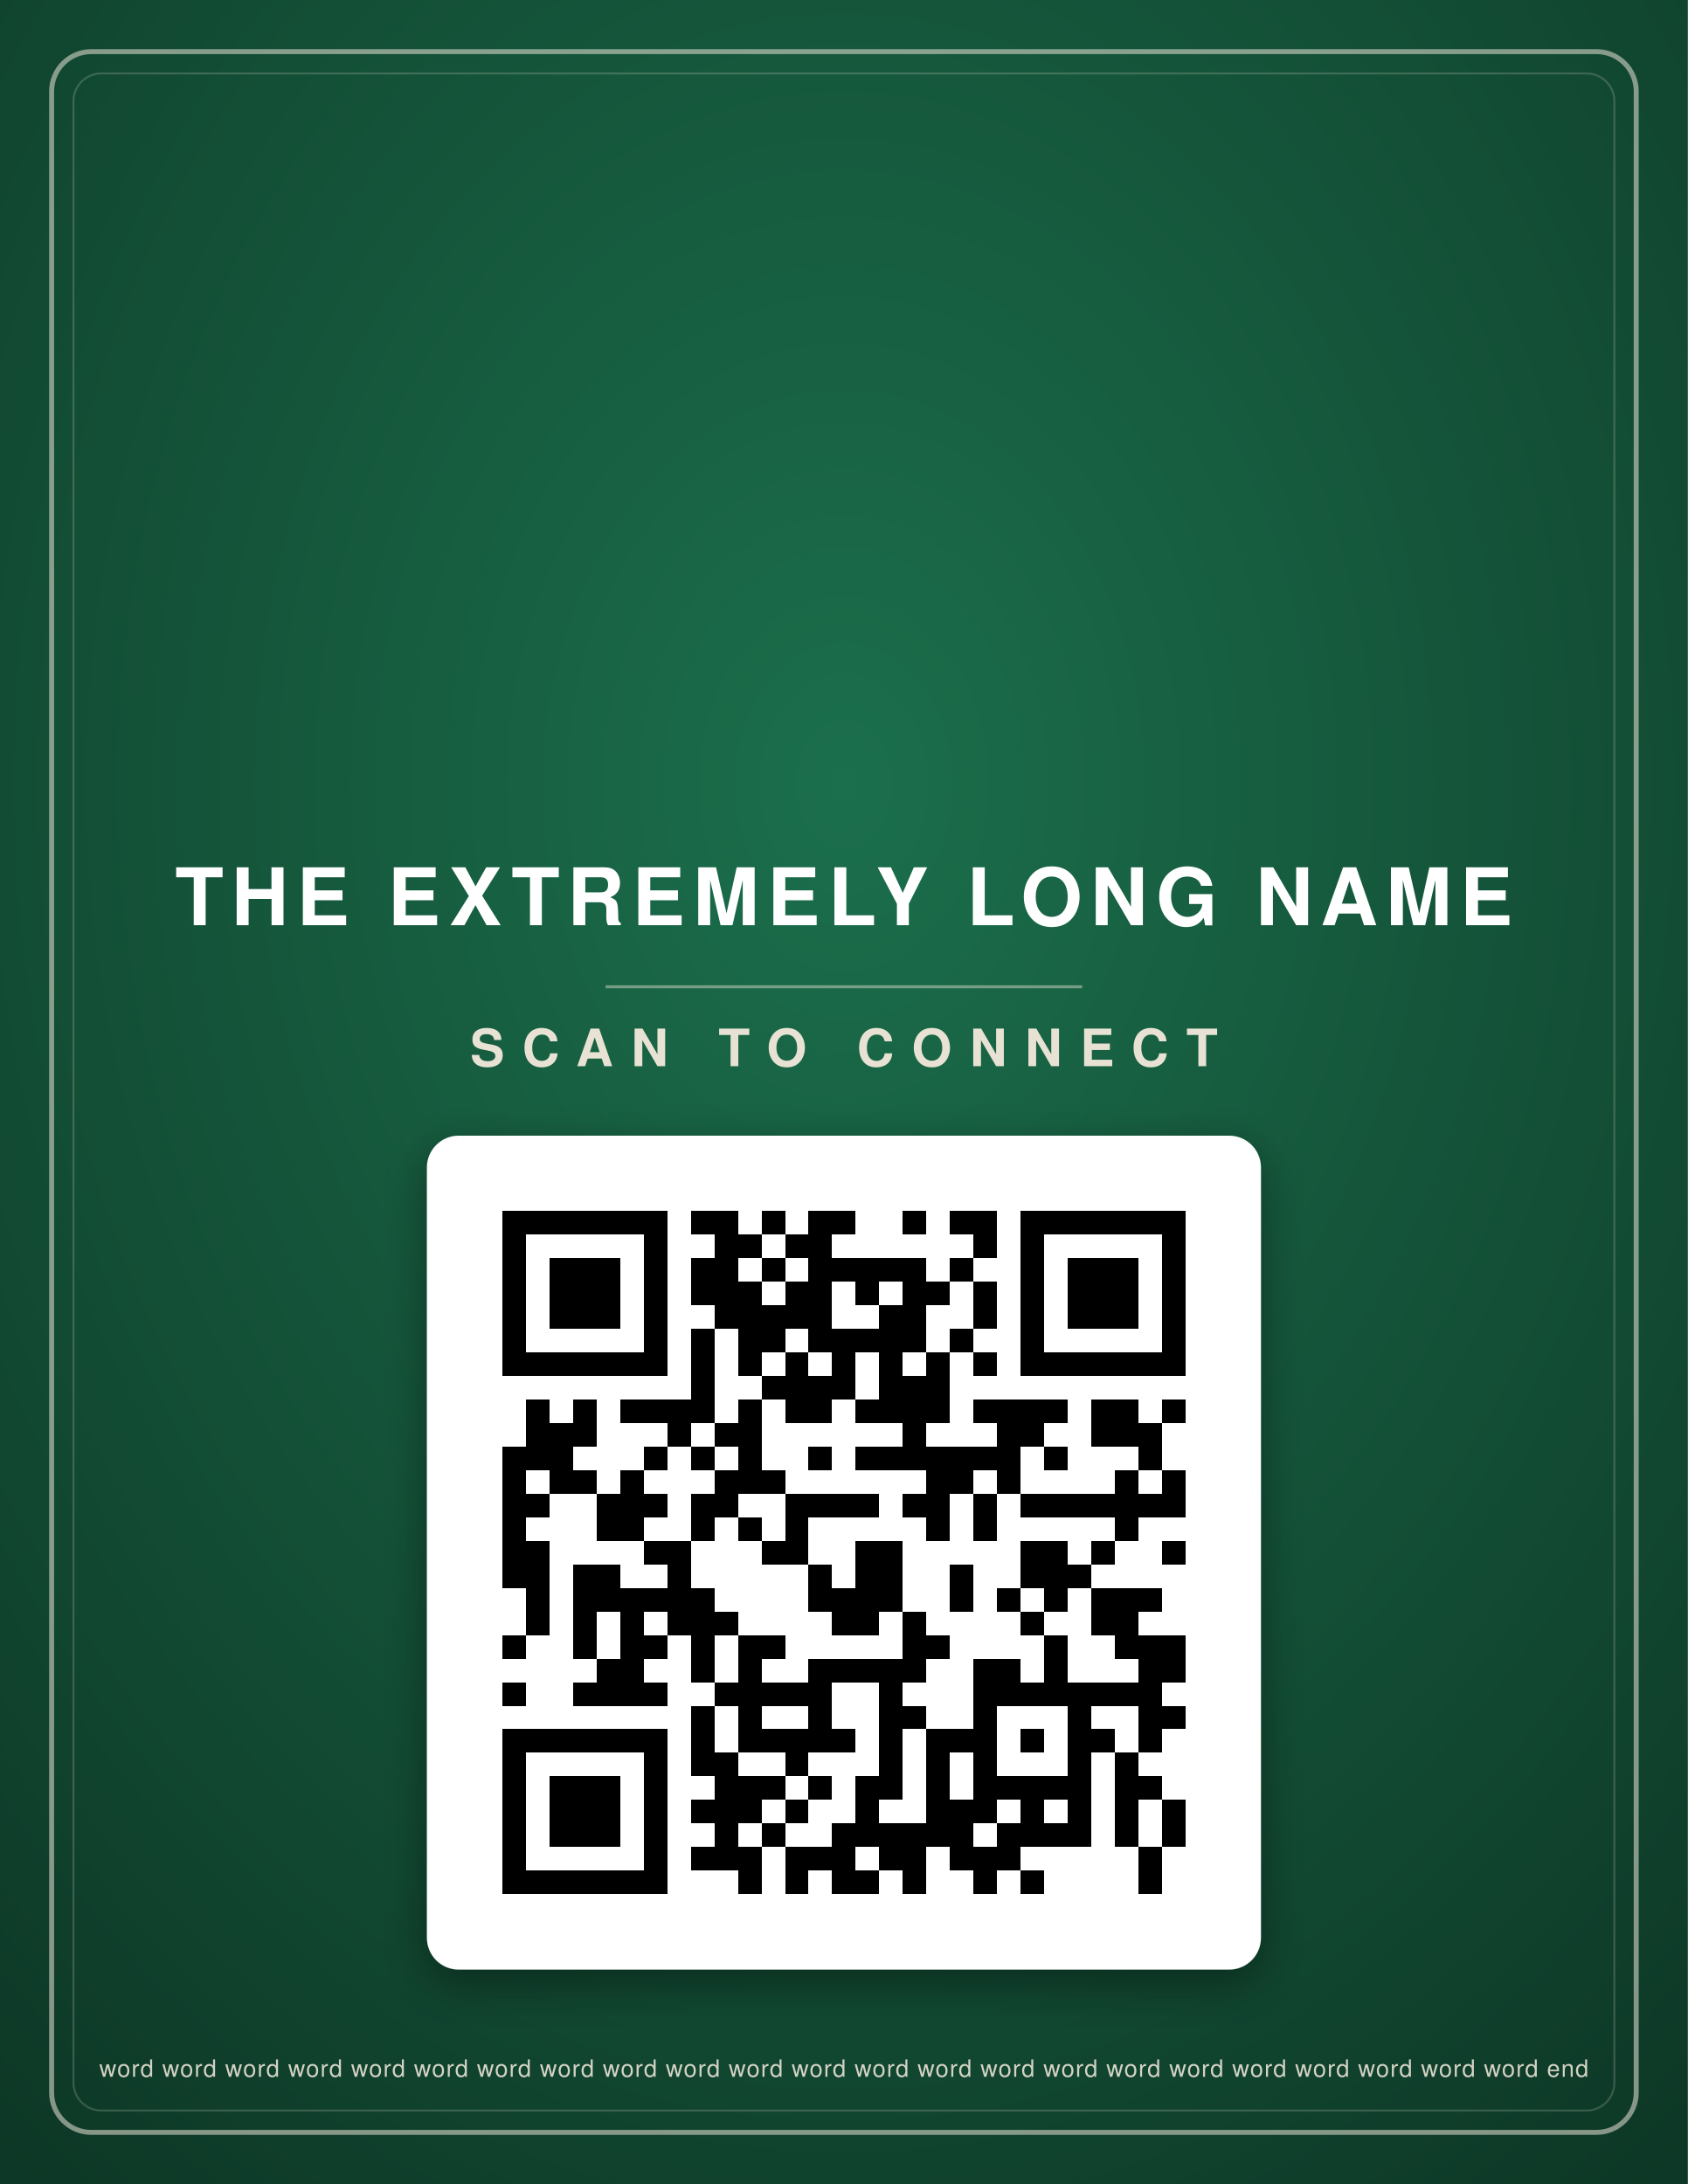
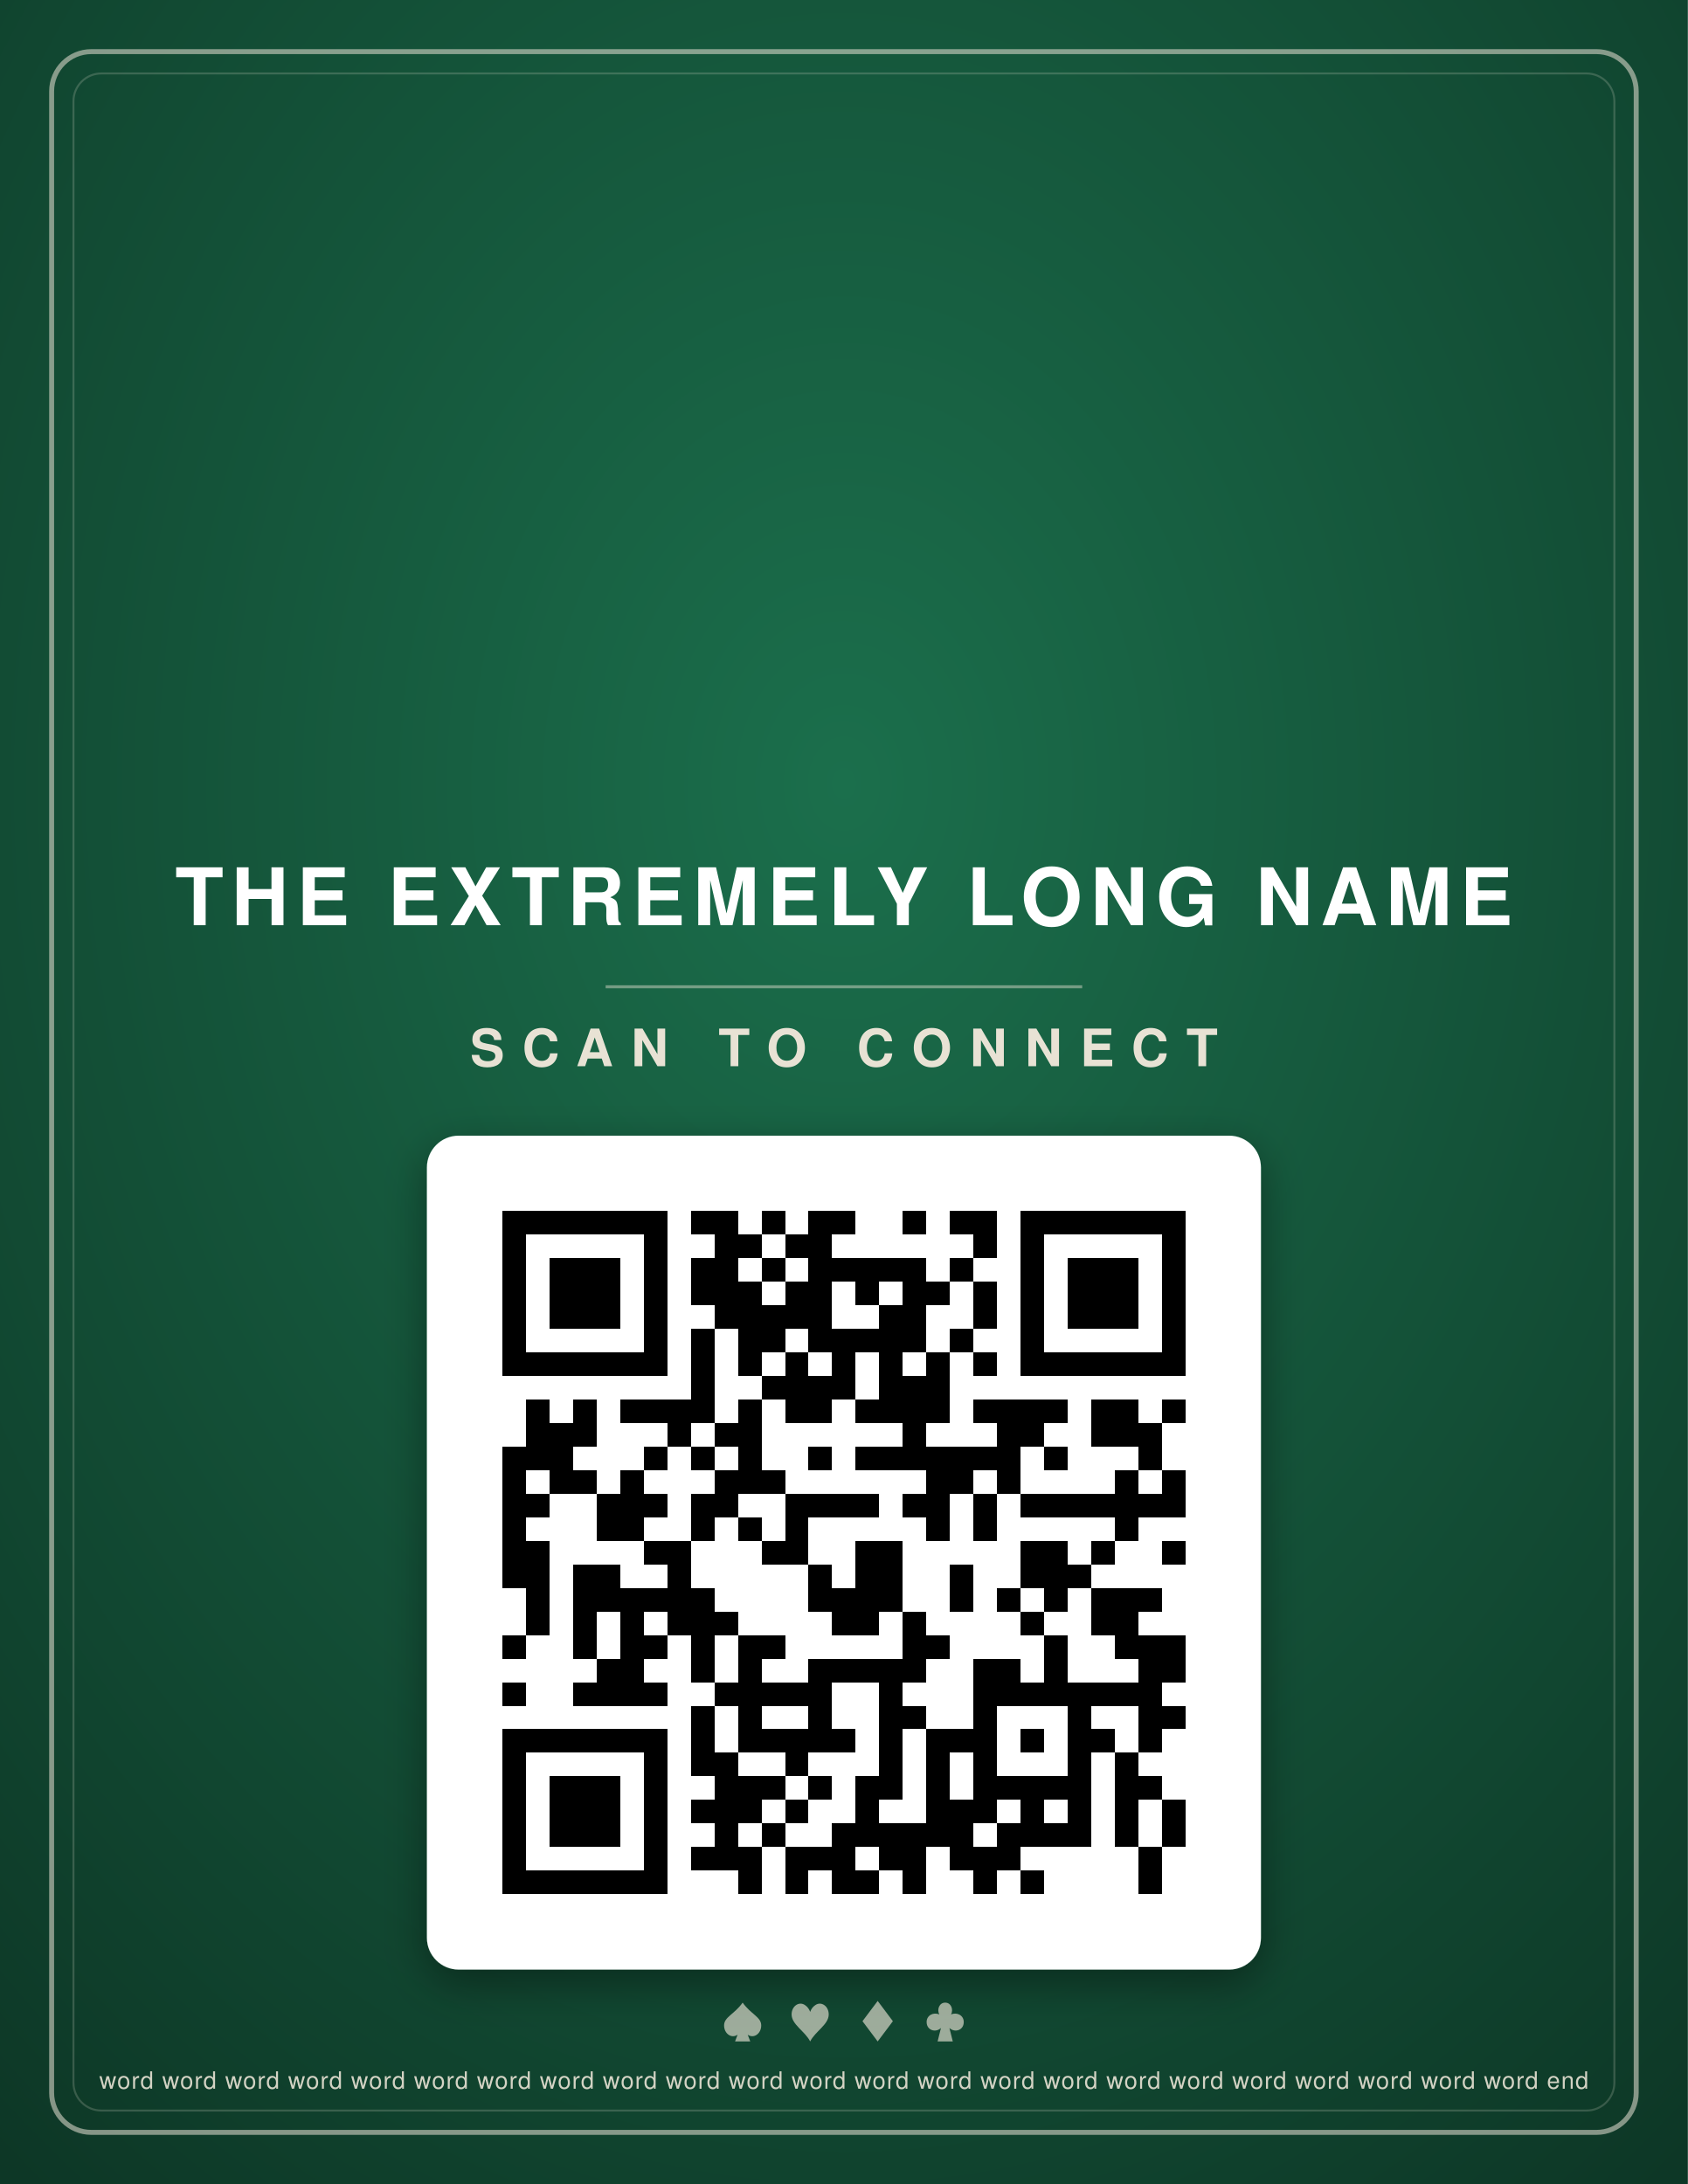
- <svg xmlns="http://www.w3.org/2000/svg" width="8.5in" height="11in" viewBox="0 0 850 1100" role="img" aria-label="Scan the QR code to join the Wi-Fi">
+ <svg xmlns="http://www.w3.org/2000/svg" xmlns:xlink="http://www.w3.org/1999/xlink" width="8.5in" height="11in" viewBox="0 0 850 1100" role="img" aria-label="Scan the QR code to join the Wi-Fi">
  <defs>
    <radialGradient id="felt" cx="50%" cy="36%" r="80%">
      <stop offset="0%" stop-color="#1b6f4c" />
      <stop offset="100%" stop-color="#0d3726" />
    </radialGradient>
    <filter id="cardShadow" x="-25%" y="-25%" width="150%" height="150%">
      <feDropShadow dx="0" dy="7" stdDeviation="11" flood-color="#000000" flood-opacity="0.4" />
    </filter>
+     <g id="suit-row" fill="#e8e2d4">
+       <path transform="translate(-51,0) scale(0.85)" d="M0 -11 C 5 -4, 11 -2.5, 11 2.5 C 11 7.5, 6.5 10.5, 3 8 L 4.5 12 L -4.5 12 L -3 8 C -6.5 10.5, -11 7.5, -11 2.5 C -11 -2.5, -5 -4, 0 -11 Z" />
+       <path transform="translate(-17,0) scale(0.85)" d="M0 12 C -3 6, -11 2, -11 -4 C -11 -9, -6.5 -12, -3 -9.5 C -1.5 -8.5, -0.5 -7, 0 -5.5 C 0.5 -7, 1.5 -8.5, 3 -9.5 C 6.5 -12, 11 -9, 11 -4 C 11 2, 3 6, 0 12 Z" />
+       <path transform="translate(17,0) scale(0.85)" d="M0 -12 L 9 0 L 0 12 L -9 0 Z" />
+       <path transform="translate(51,0) scale(0.85)" d="M-4.5 12 L 4.5 12 L 2.5 4 C 5.5 7, 11 5.5, 11 0.5 C 11 -3.5, 7 -5.5, 3.5 -4 C 5 -7, 3.5 -11, 0 -11 C -3.5 -11, -5 -7, -3.5 -4 C -7 -5.5, -11 -3.5, -11 0.5 C -11 5.5, -5.5 7, -2.5 4 Z" />
+     </g>
  </defs>
  <rect width="850" height="1100" fill="url(#felt)" />
  <rect x="26" y="26" width="798" height="1048" rx="20" fill="none" stroke="#e8e2d4" stroke-opacity="0.55" stroke-width="2.5" />
  <rect x="37" y="37" width="776" height="1026" rx="14" fill="none" stroke="#e8e2d4" stroke-opacity="0.2" stroke-width="1" />
  <text x="425" y="466" text-anchor="middle" font-family="Helvetica Neue, Helvetica, Arial, sans-serif" font-size="40" font-weight="700" letter-spacing="4" fill="#ffffff" textLength="700" lengthAdjust="spacingAndGlyphs">THE EXTREMELY LONG NAME</text>
  <line x1="305" y1="497" x2="545" y2="497" stroke="#e8e2d4" stroke-opacity="0.45" stroke-width="1.5" />
  <text x="425" y="537" text-anchor="middle" font-family="Helvetica Neue, Helvetica, Arial, sans-serif" font-size="26" font-weight="600" letter-spacing="9" fill="#e8e2d4">SCAN TO CONNECT</text>
  <rect x="215" y="572" width="420" height="420" rx="16" fill="#ffffff" filter="url(#cardShadow)" />
  <g transform="translate(253,610) scale(11.8621)" shape-rendering="crispEdges">
    <path fill="#000000" d="M0 0h7v1h-7zM8 0h2v1h-2zM11 0h1v1h-1zM13 0h2v1h-2zM17 0h1v1h-1zM19 0h2v1h-2zM22 0h7v1h-7zM0 1h1v1h-1zM6 1h1v1h-1zM9 1h2v1h-2zM12 1h2v1h-2zM20 1h1v1h-1zM22 1h1v1h-1zM28 1h1v1h-1zM0 2h1v1h-1zM2 2h3v1h-3zM6 2h1v1h-1zM8 2h2v1h-2zM11 2h1v1h-1zM13 2h5v1h-5zM19 2h1v1h-1zM22 2h1v1h-1zM24 2h3v1h-3zM28 2h1v1h-1zM0 3h1v1h-1zM2 3h3v1h-3zM6 3h1v1h-1zM8 3h3v1h-3zM12 3h2v1h-2zM15 3h1v1h-1zM17 3h2v1h-2zM20 3h1v1h-1zM22 3h1v1h-1zM24 3h3v1h-3zM28 3h1v1h-1zM0 4h1v1h-1zM2 4h3v1h-3zM6 4h1v1h-1zM9 4h5v1h-5zM16 4h2v1h-2zM20 4h1v1h-1zM22 4h1v1h-1zM24 4h3v1h-3zM28 4h1v1h-1zM0 5h1v1h-1zM6 5h1v1h-1zM8 5h1v1h-1zM10 5h2v1h-2zM13 5h5v1h-5zM19 5h1v1h-1zM22 5h1v1h-1zM28 5h1v1h-1zM0 6h7v1h-7zM8 6h1v1h-1zM10 6h1v1h-1zM12 6h1v1h-1zM14 6h1v1h-1zM16 6h1v1h-1zM18 6h1v1h-1zM20 6h1v1h-1zM22 6h7v1h-7zM8 7h1v1h-1zM11 7h4v1h-4zM16 7h3v1h-3zM1 8h1v1h-1zM3 8h1v1h-1zM5 8h4v1h-4zM10 8h1v1h-1zM12 8h2v1h-2zM15 8h4v1h-4zM20 8h4v1h-4zM25 8h2v1h-2zM28 8h1v1h-1zM1 9h3v1h-3zM7 9h1v1h-1zM9 9h2v1h-2zM17 9h1v1h-1zM21 9h2v1h-2zM25 9h3v1h-3zM0 10h3v1h-3zM6 10h1v1h-1zM8 10h1v1h-1zM10 10h1v1h-1zM13 10h1v1h-1zM15 10h7v1h-7zM23 10h1v1h-1zM27 10h1v1h-1zM0 11h1v1h-1zM2 11h2v1h-2zM5 11h1v1h-1zM9 11h3v1h-3zM18 11h2v1h-2zM21 11h1v1h-1zM26 11h1v1h-1zM28 11h1v1h-1zM0 12h2v1h-2zM4 12h3v1h-3zM8 12h2v1h-2zM12 12h4v1h-4zM17 12h2v1h-2zM20 12h1v1h-1zM22 12h7v1h-7zM0 13h1v1h-1zM4 13h2v1h-2zM8 13h1v1h-1zM10 13h1v1h-1zM12 13h1v1h-1zM18 13h1v1h-1zM20 13h1v1h-1zM26 13h1v1h-1zM0 14h2v1h-2zM6 14h2v1h-2zM11 14h2v1h-2zM15 14h2v1h-2zM22 14h2v1h-2zM25 14h1v1h-1zM28 14h1v1h-1zM0 15h2v1h-2zM3 15h2v1h-2zM7 15h1v1h-1zM13 15h1v1h-1zM15 15h2v1h-2zM19 15h1v1h-1zM22 15h3v1h-3zM1 16h1v1h-1zM3 16h6v1h-6zM13 16h4v1h-4zM19 16h1v1h-1zM21 16h1v1h-1zM23 16h1v1h-1zM25 16h3v1h-3zM1 17h1v1h-1zM3 17h1v1h-1zM5 17h1v1h-1zM7 17h3v1h-3zM14 17h2v1h-2zM17 17h1v1h-1zM22 17h1v1h-1zM25 17h2v1h-2zM0 18h1v1h-1zM3 18h1v1h-1zM5 18h2v1h-2zM8 18h1v1h-1zM10 18h2v1h-2zM17 18h2v1h-2zM23 18h1v1h-1zM26 18h3v1h-3zM4 19h2v1h-2zM8 19h1v1h-1zM10 19h1v1h-1zM13 19h5v1h-5zM20 19h2v1h-2zM23 19h1v1h-1zM27 19h2v1h-2zM0 20h1v1h-1zM3 20h4v1h-4zM9 20h5v1h-5zM16 20h1v1h-1zM20 20h8v1h-8zM8 21h1v1h-1zM10 21h1v1h-1zM13 21h1v1h-1zM16 21h2v1h-2zM20 21h1v1h-1zM24 21h1v1h-1zM27 21h2v1h-2zM0 22h7v1h-7zM8 22h1v1h-1zM10 22h5v1h-5zM16 22h1v1h-1zM18 22h3v1h-3zM22 22h1v1h-1zM24 22h2v1h-2zM27 22h1v1h-1zM0 23h1v1h-1zM6 23h1v1h-1zM8 23h2v1h-2zM12 23h1v1h-1zM16 23h1v1h-1zM18 23h1v1h-1zM20 23h1v1h-1zM24 23h1v1h-1zM26 23h1v1h-1zM0 24h1v1h-1zM2 24h3v1h-3zM6 24h1v1h-1zM9 24h3v1h-3zM13 24h1v1h-1zM15 24h2v1h-2zM18 24h1v1h-1zM20 24h5v1h-5zM26 24h2v1h-2zM0 25h1v1h-1zM2 25h3v1h-3zM6 25h1v1h-1zM8 25h3v1h-3zM12 25h1v1h-1zM15 25h1v1h-1zM18 25h3v1h-3zM22 25h1v1h-1zM24 25h1v1h-1zM26 25h1v1h-1zM28 25h1v1h-1zM0 26h1v1h-1zM2 26h3v1h-3zM6 26h1v1h-1zM9 26h1v1h-1zM11 26h1v1h-1zM14 26h6v1h-6zM21 26h4v1h-4zM26 26h1v1h-1zM28 26h1v1h-1zM0 27h1v1h-1zM6 27h1v1h-1zM8 27h3v1h-3zM12 27h3v1h-3zM16 27h2v1h-2zM19 27h3v1h-3zM27 27h1v1h-1zM0 28h7v1h-7zM10 28h1v1h-1zM12 28h1v1h-1zM14 28h2v1h-2zM17 28h1v1h-1zM20 28h1v1h-1zM22 28h1v1h-1zM27 28h1v1h-1z" />
  </g>
-   <text x="425" y="1046" text-anchor="middle" font-family="Helvetica Neue, Helvetica, Arial, sans-serif" font-size="12" letter-spacing="0.5" fill="#e8e2d4" fill-opacity="0.9" textLength="780" lengthAdjust="spacingAndGlyphs">word word word word word word word word word word word word word word word word word word word word word word word end</text>
+   <use xlink:href="#suit-row" transform="translate(425,1018)" opacity="0.65" />
+   <text x="425" y="1052" text-anchor="middle" font-family="Helvetica Neue, Helvetica, Arial, sans-serif" font-size="12" letter-spacing="0.5" fill="#e8e2d4" fill-opacity="0.9" textLength="780" lengthAdjust="spacingAndGlyphs">word word word word word word word word word word word word word word word word word word word word word word word end</text>
</svg>
